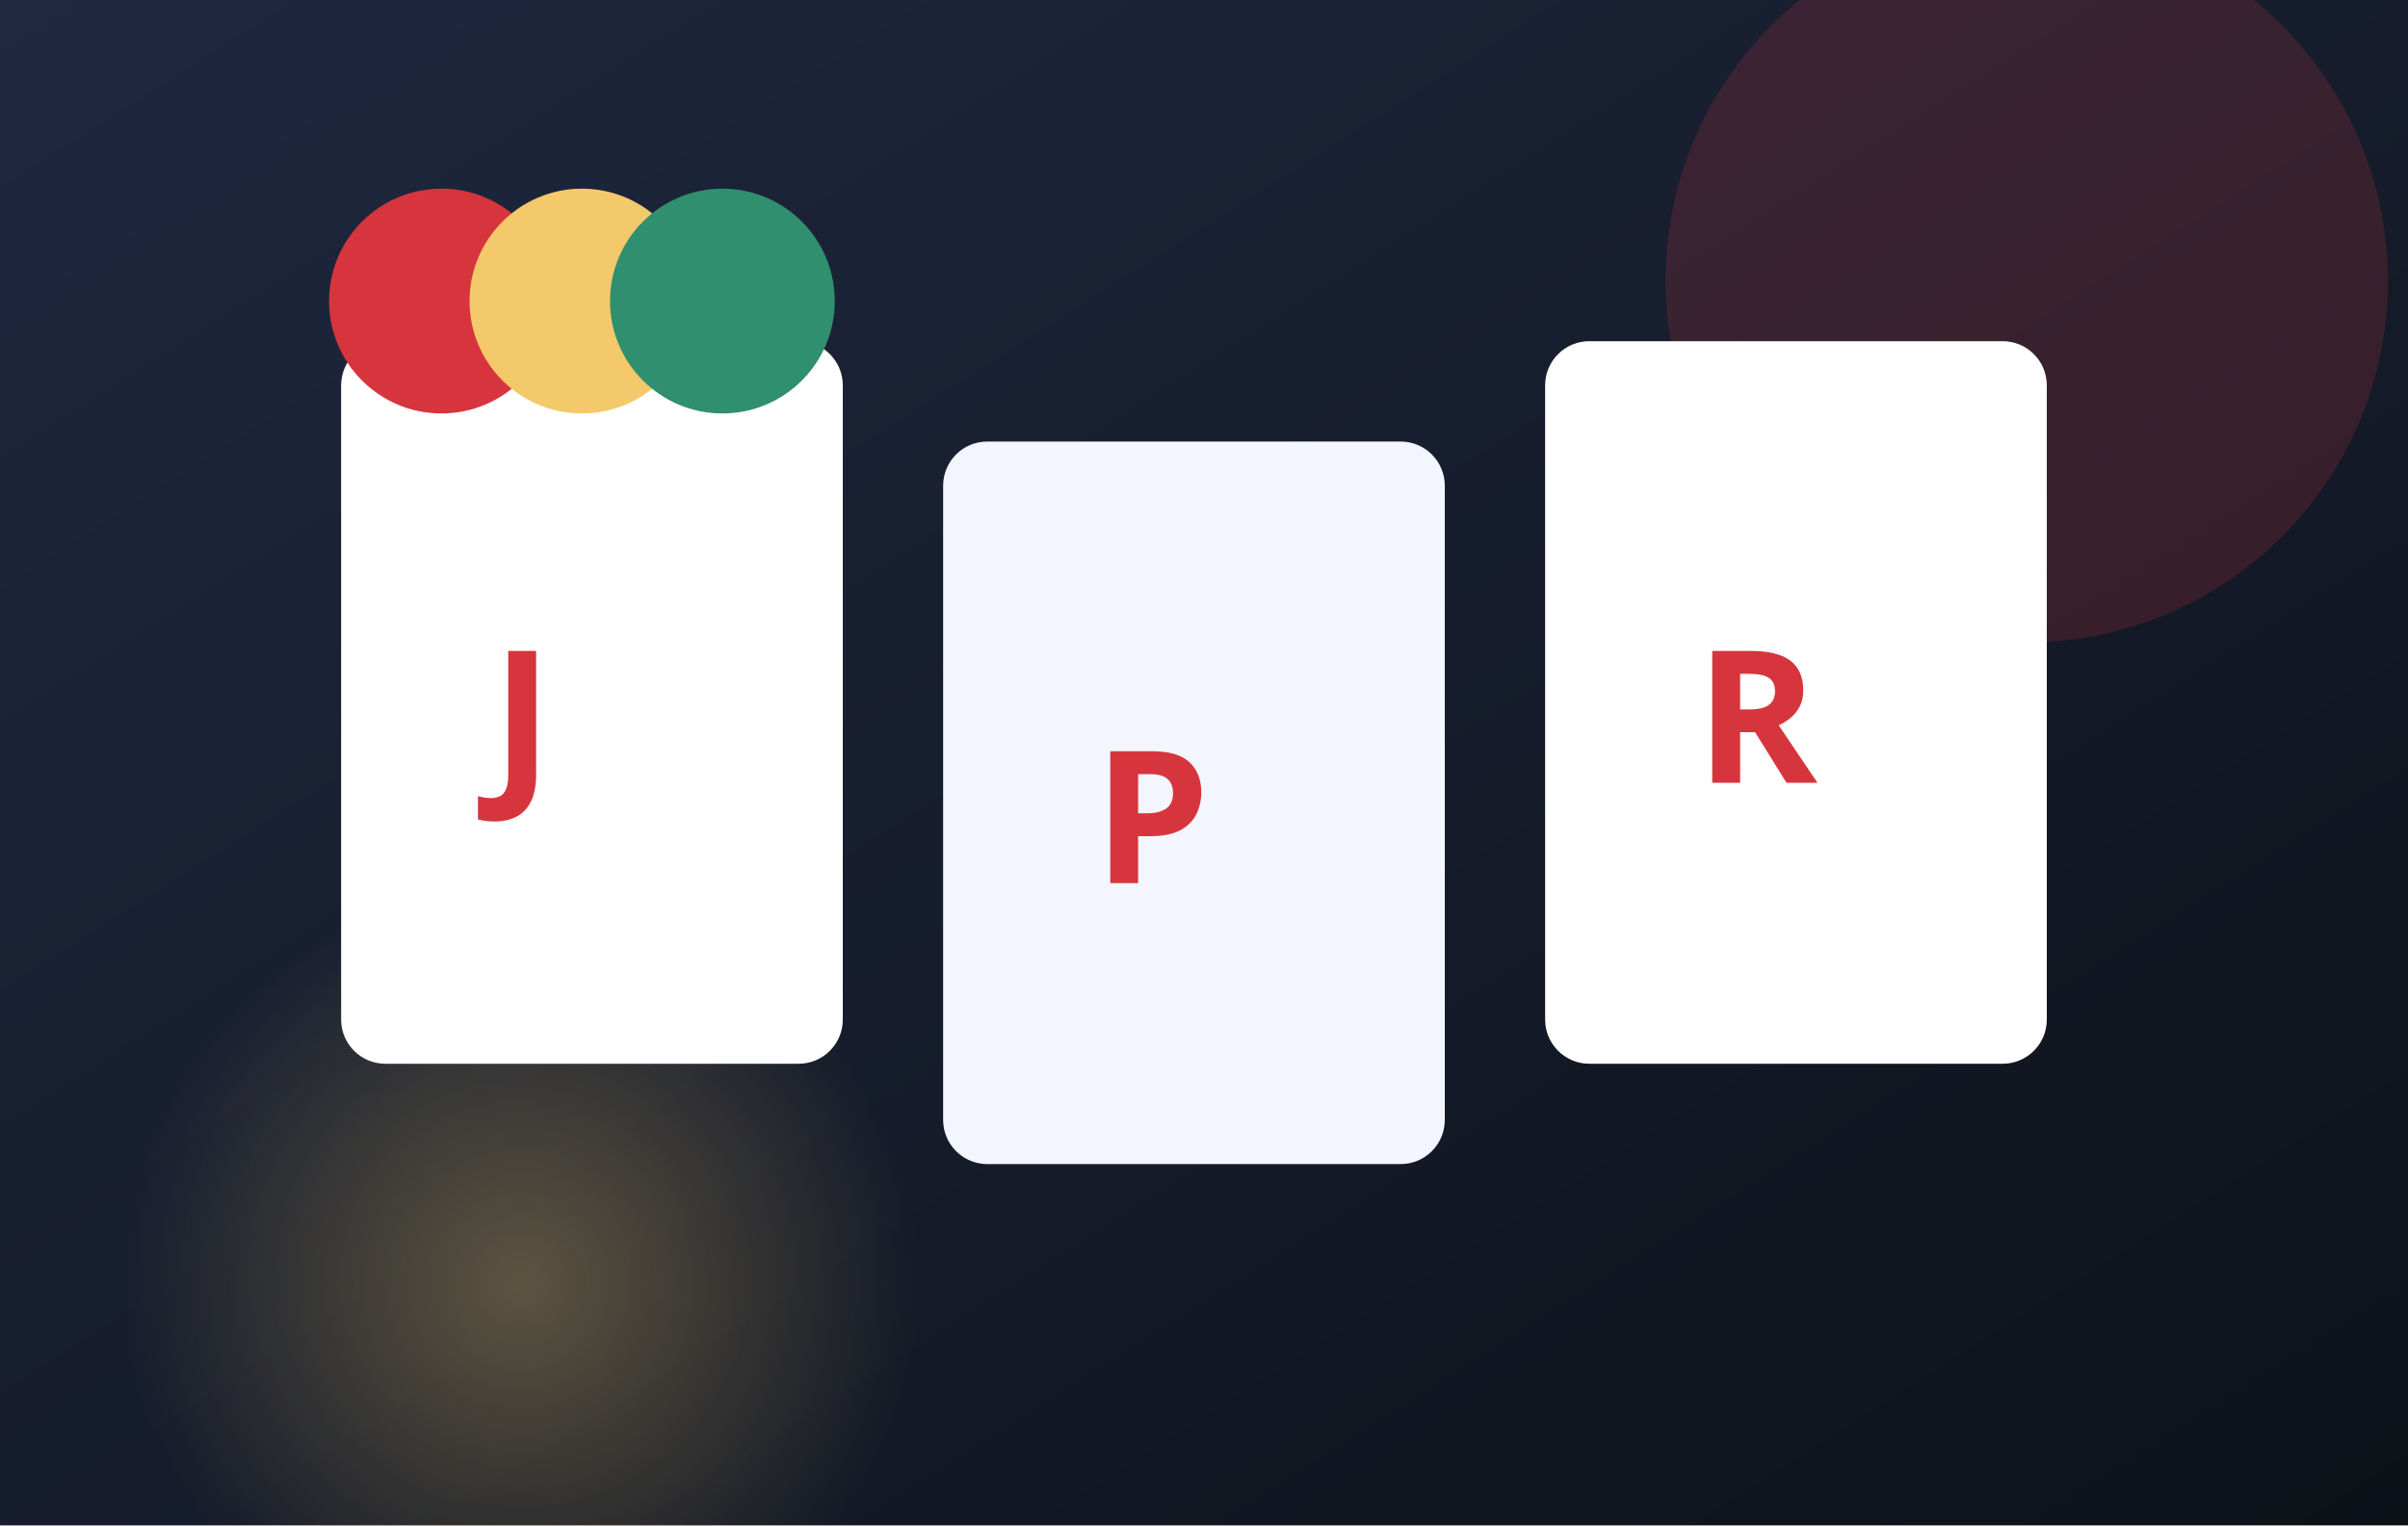
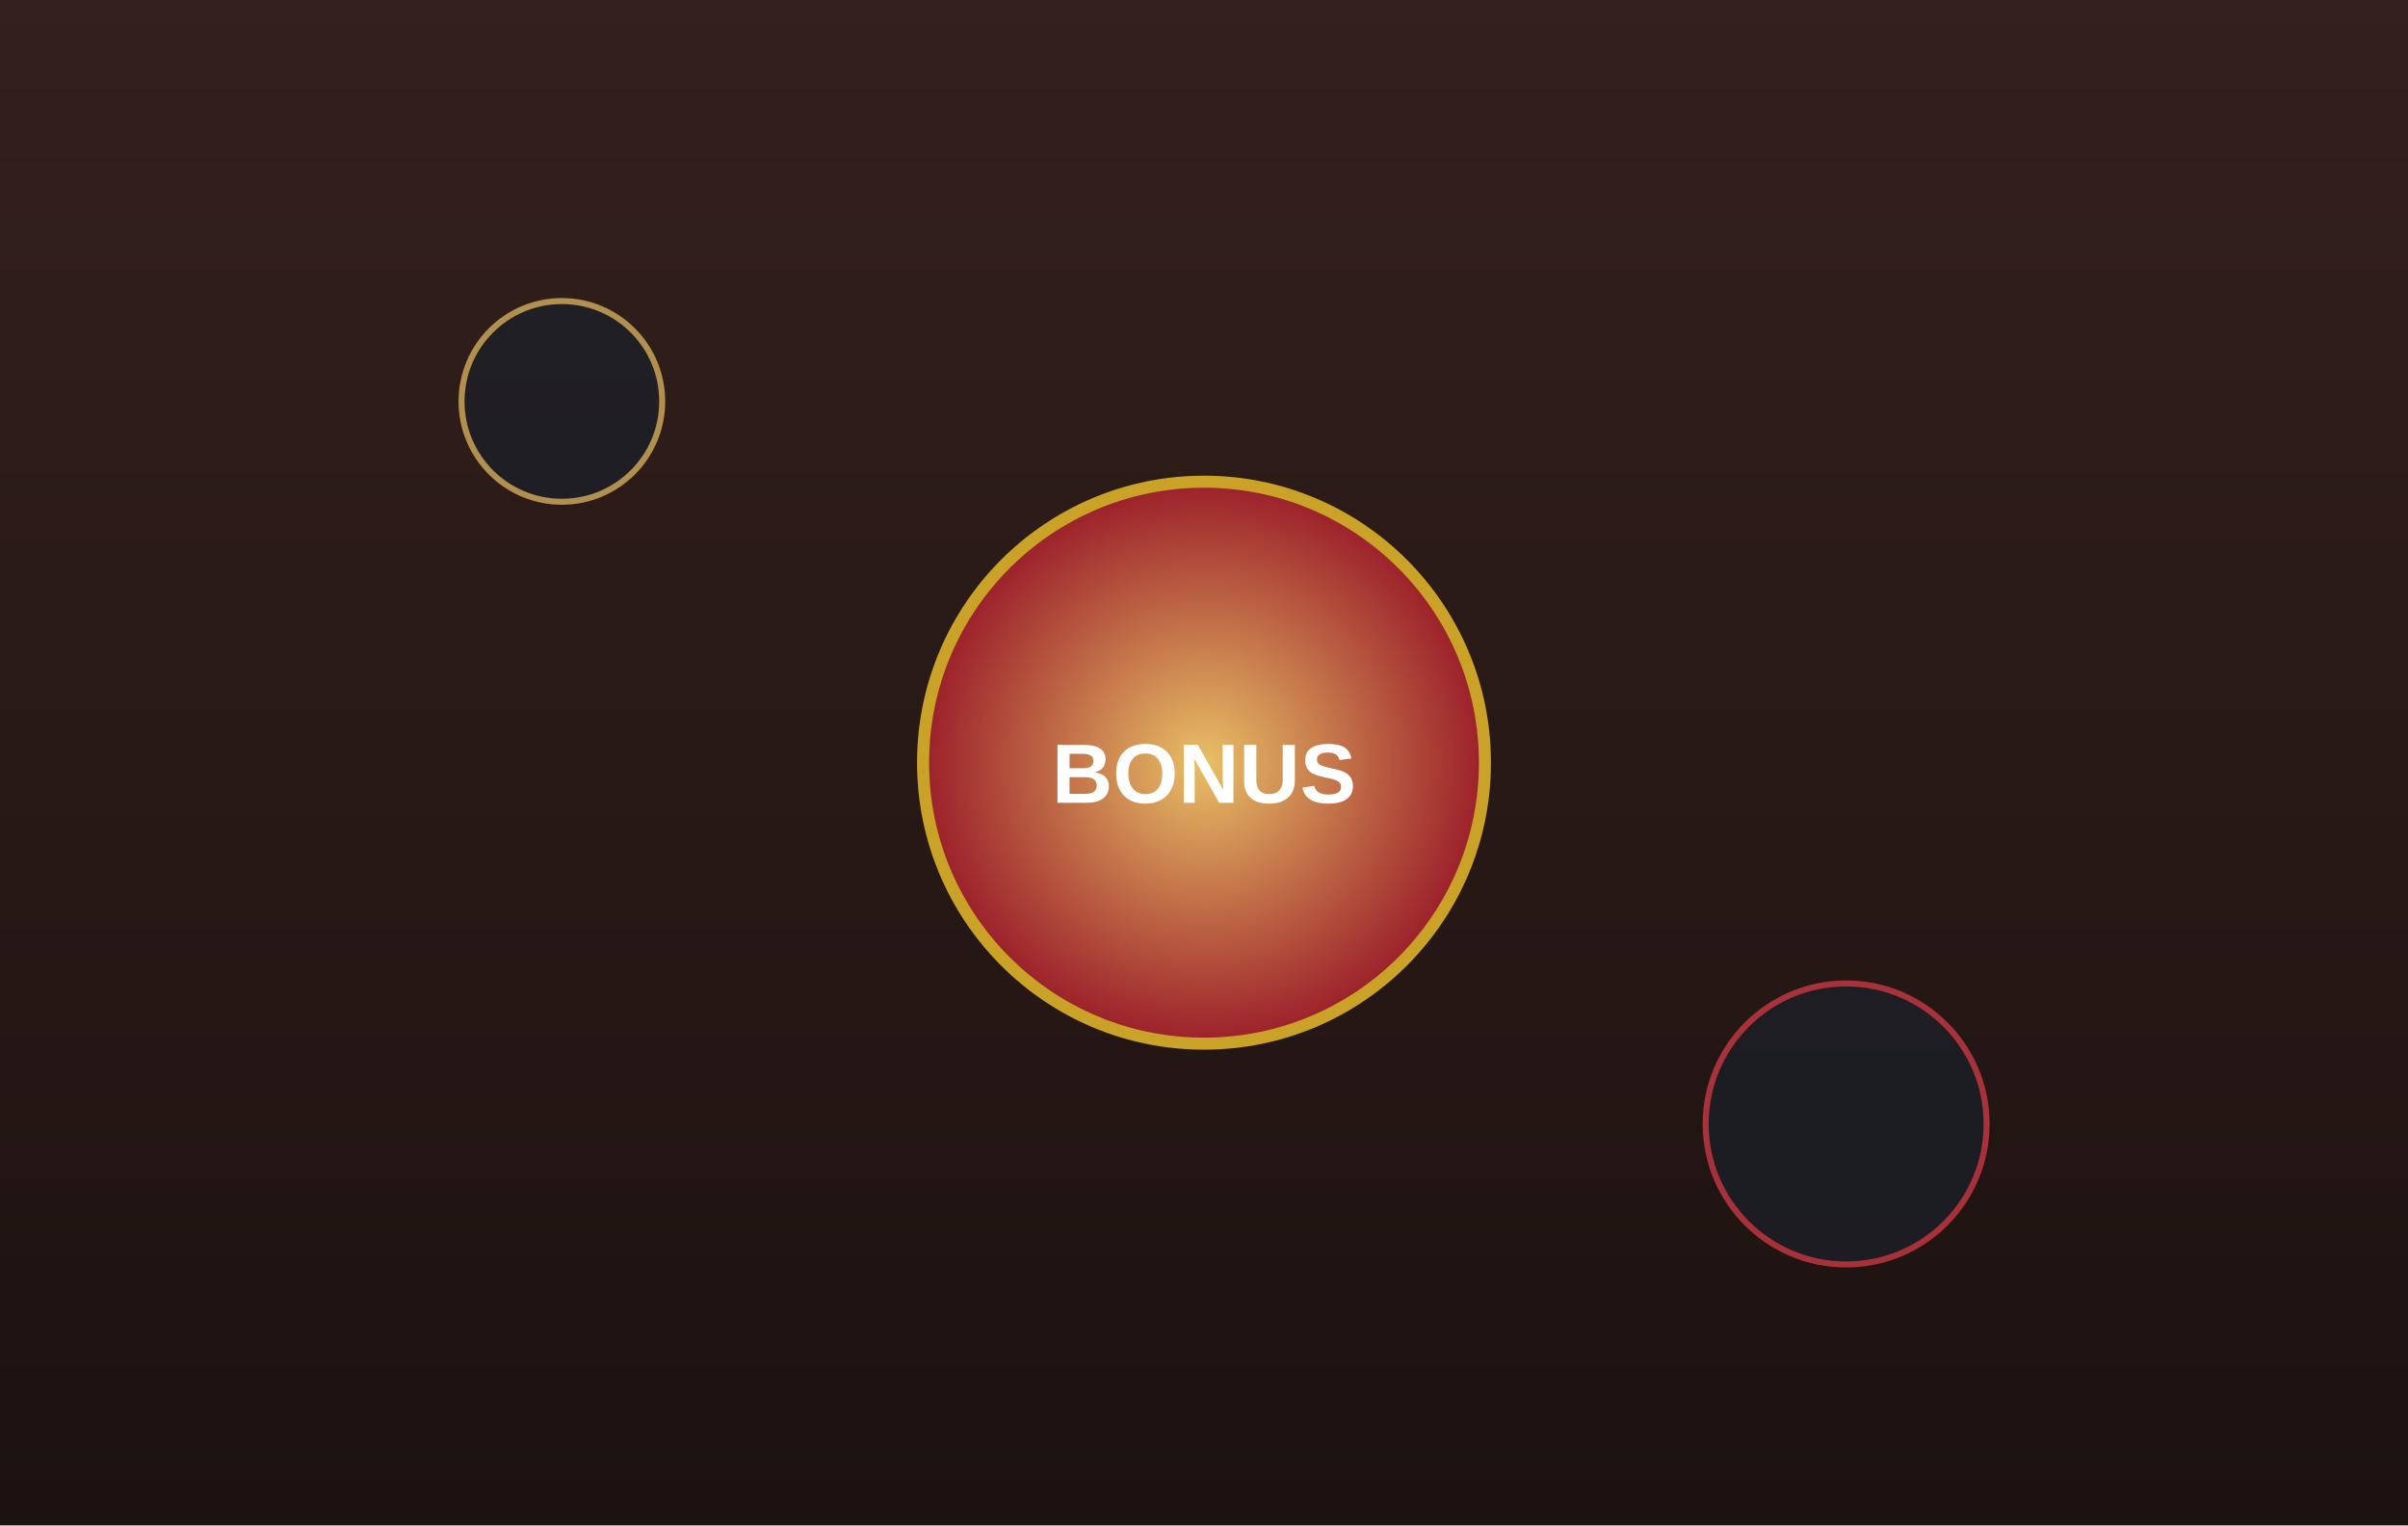
- <svg xmlns="http://www.w3.org/2000/svg" width="1200" height="760" viewBox="0 0 1200 760">
+ <svg xmlns="http://www.w3.org/2000/svg" width="1200" height="760" viewBox="0 0 1200 760" role="img" aria-label="Poker bonuses">
  <defs>
-     <linearGradient id="bg" x1="0" y1="0" x2="1" y2="1">
-       <stop offset="0" stop-color="#1f2840" />
-       <stop offset="1" stop-color="#0d1118" />
+     <linearGradient id="bn" x1="0%" y1="0%" x2="0%" y2="100%">
+       <stop offset="0%" stop-color="#34201c" />
+       <stop offset="100%" stop-color="#1c1210" />
    </linearGradient>
-     <radialGradient id="r" cx="50%" cy="50%" r="50%">
-       <stop offset="0" stop-color="#f4c96b" stop-opacity=".32" />
-       <stop offset="1" stop-color="#f4c96b" stop-opacity="0" />
+     <radialGradient id="chip" cx="50%" cy="50%" r="50%">
+       <stop offset="0%" stop-color="#e8c066" />
+       <stop offset="100%" stop-color="#9b1f2a" />
    </radialGradient>
  </defs>
-   <rect width="1200" height="760" fill="url(#bg)" />
-   <circle cx="260" cy="640" r="200" fill="url(#r)" />
-   <circle cx="1010" cy="140" r="180" fill="#d7353d" opacity=".18" />
-   <g>
-     <rect x="170" y="170" width="250" height="360" rx="22" fill="#ffffff" />
-     <rect x="470" y="220" width="250" height="360" rx="22" fill="#f3f6ff" />
-     <rect x="770" y="170" width="250" height="360" rx="22" fill="#ffffff" />
-     <text x="245" y="390" font-size="92" font-family="Jrial" fill="#d7353d" font-weight="700">J</text>
-     <text x="545" y="440" font-size="92" font-family="Jrial" fill="#d7353d" font-weight="700">P</text>
-     <text x="845" y="390" font-size="92" font-family="Jrial" fill="#d7353d" font-weight="700">R</text>
-   </g>
-   <g>
-     <circle cx="220" cy="150" r="56" fill="#d7353d" />
-     <circle cx="290" cy="150" r="56" fill="#f4c96b" />
-     <circle cx="360" cy="150" r="56" fill="#2f8f6f" />
-   </g>
+   <rect width="1200" height="760" fill="url(#bn)" />
+   <circle cx="600" cy="380" r="140" fill="url(#chip)" stroke="#c9a227" stroke-width="6" />
+   <text x="600" y="400" text-anchor="middle" fill="#fff" font-family="Arial,sans-serif" font-size="42" font-weight="800">BONUS</text>
+   <circle cx="280" cy="200" r="50" fill="#1a1f2a" stroke="#e8c066" stroke-width="3" opacity="0.7" />
+   <circle cx="920" cy="560" r="70" fill="#1a1f2a" stroke="#e03d4a" stroke-width="3" opacity="0.7" />
</svg>
